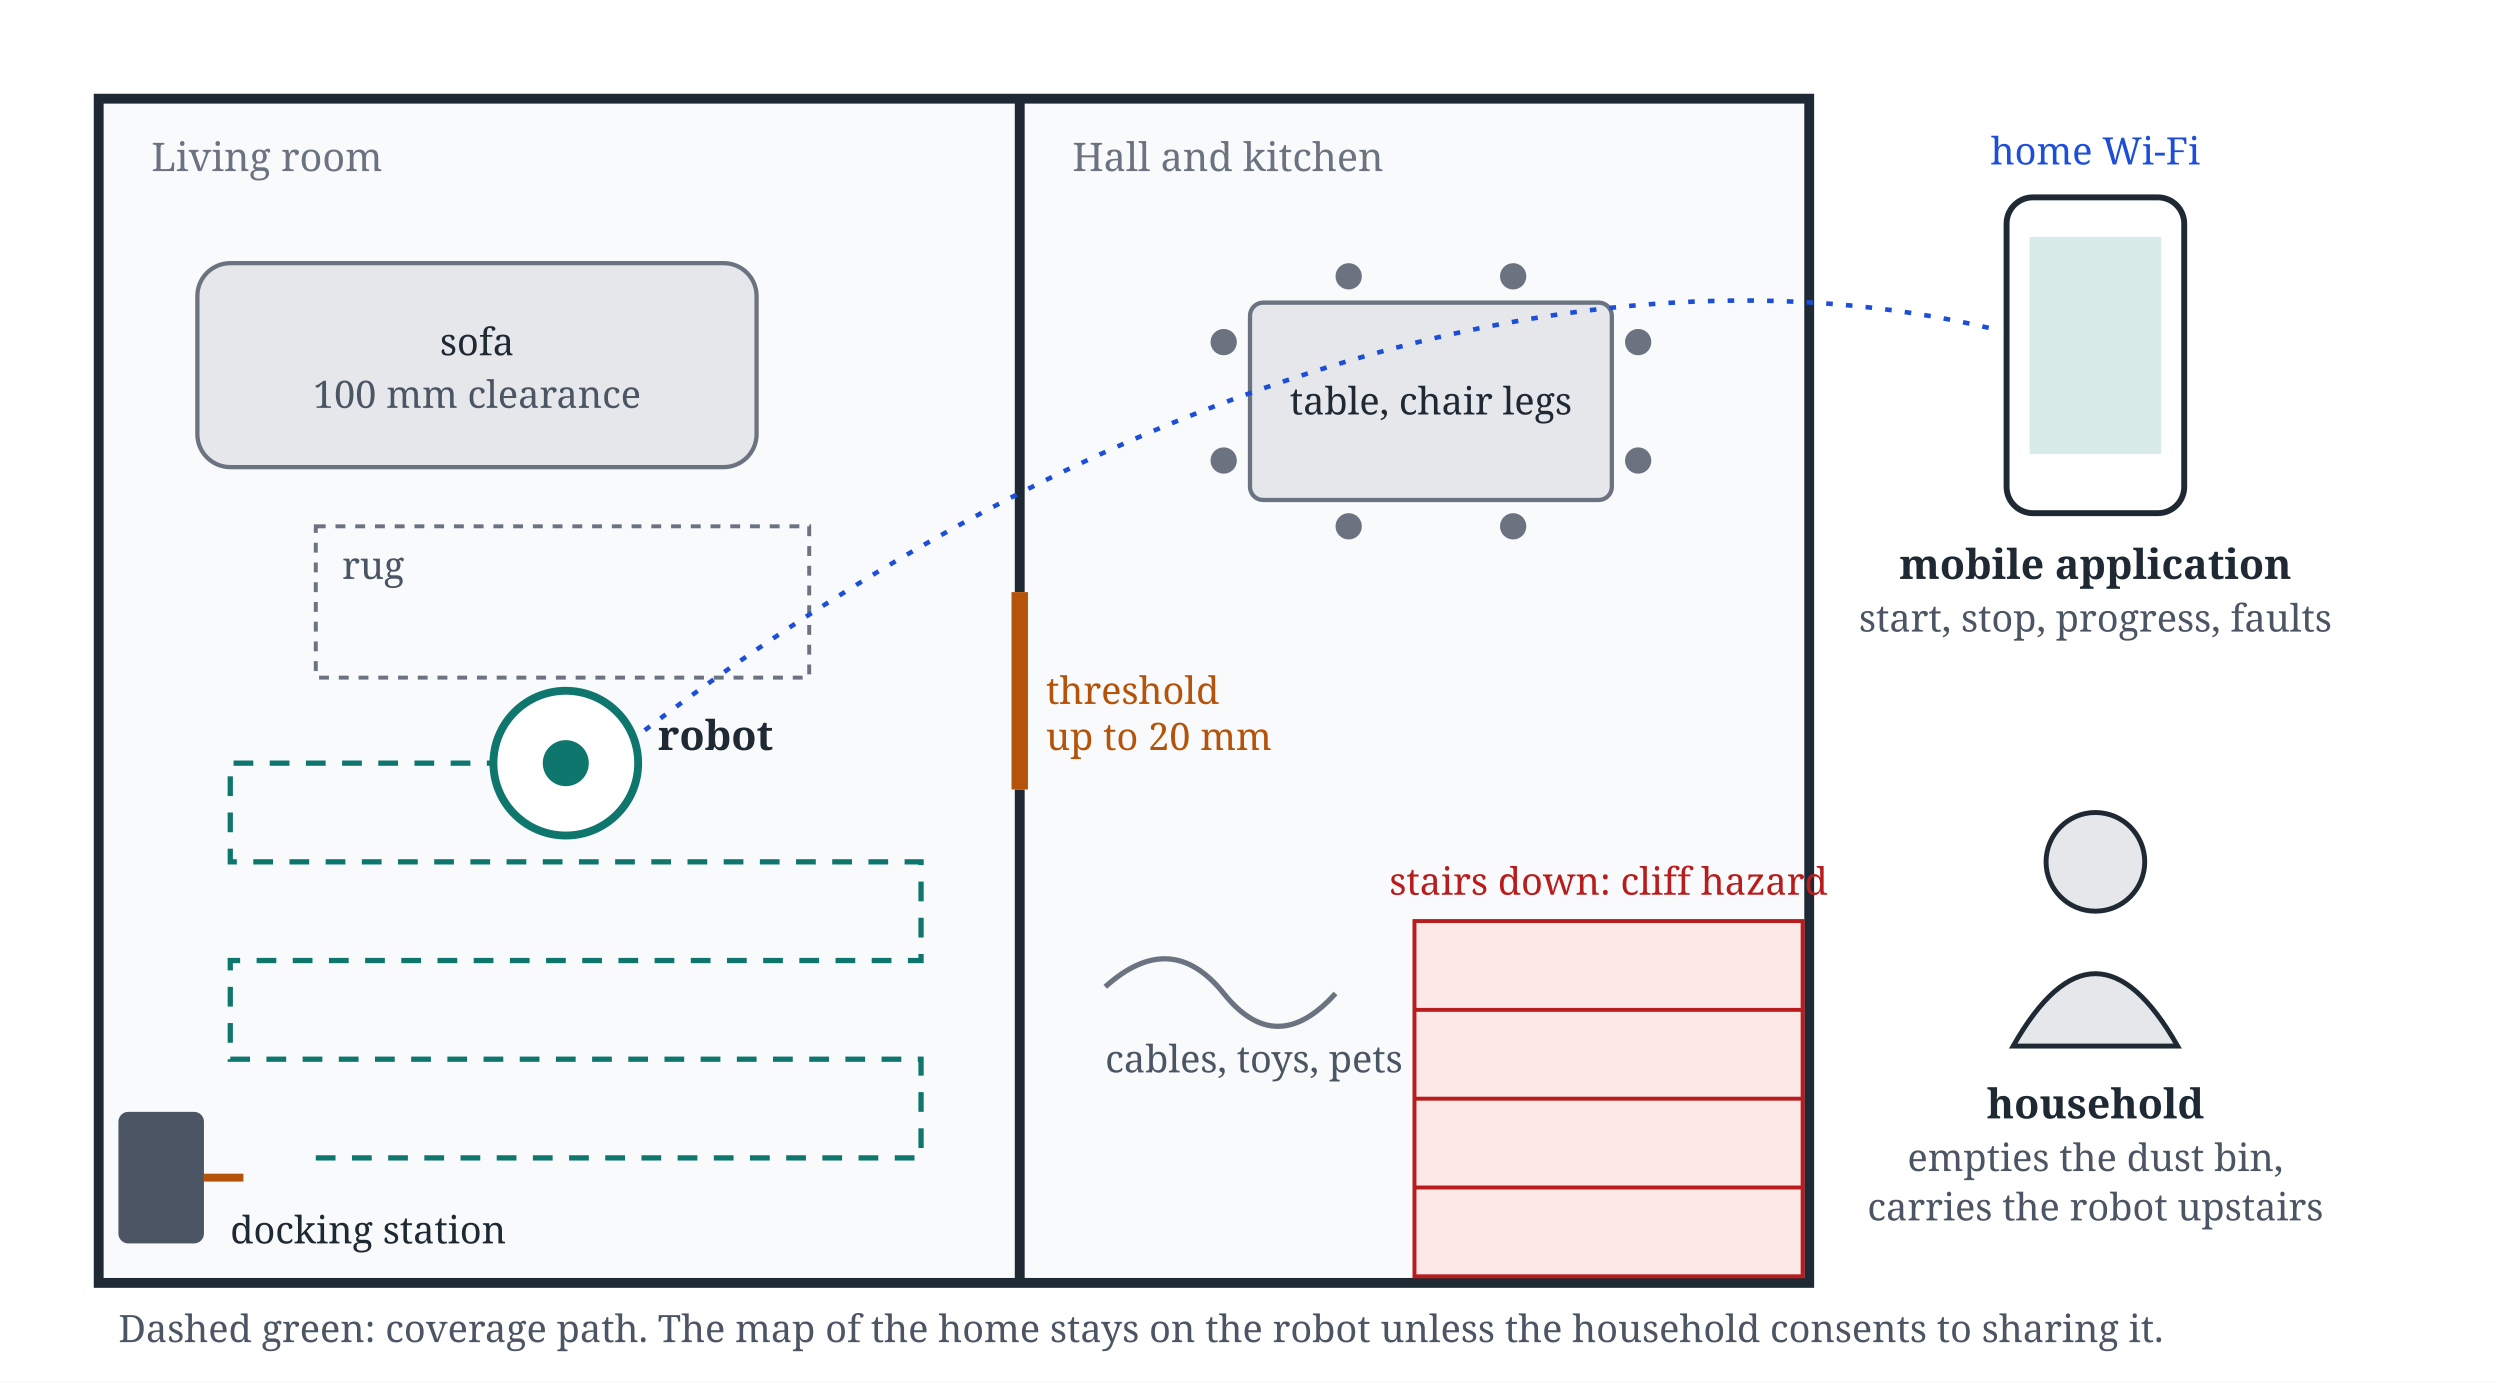
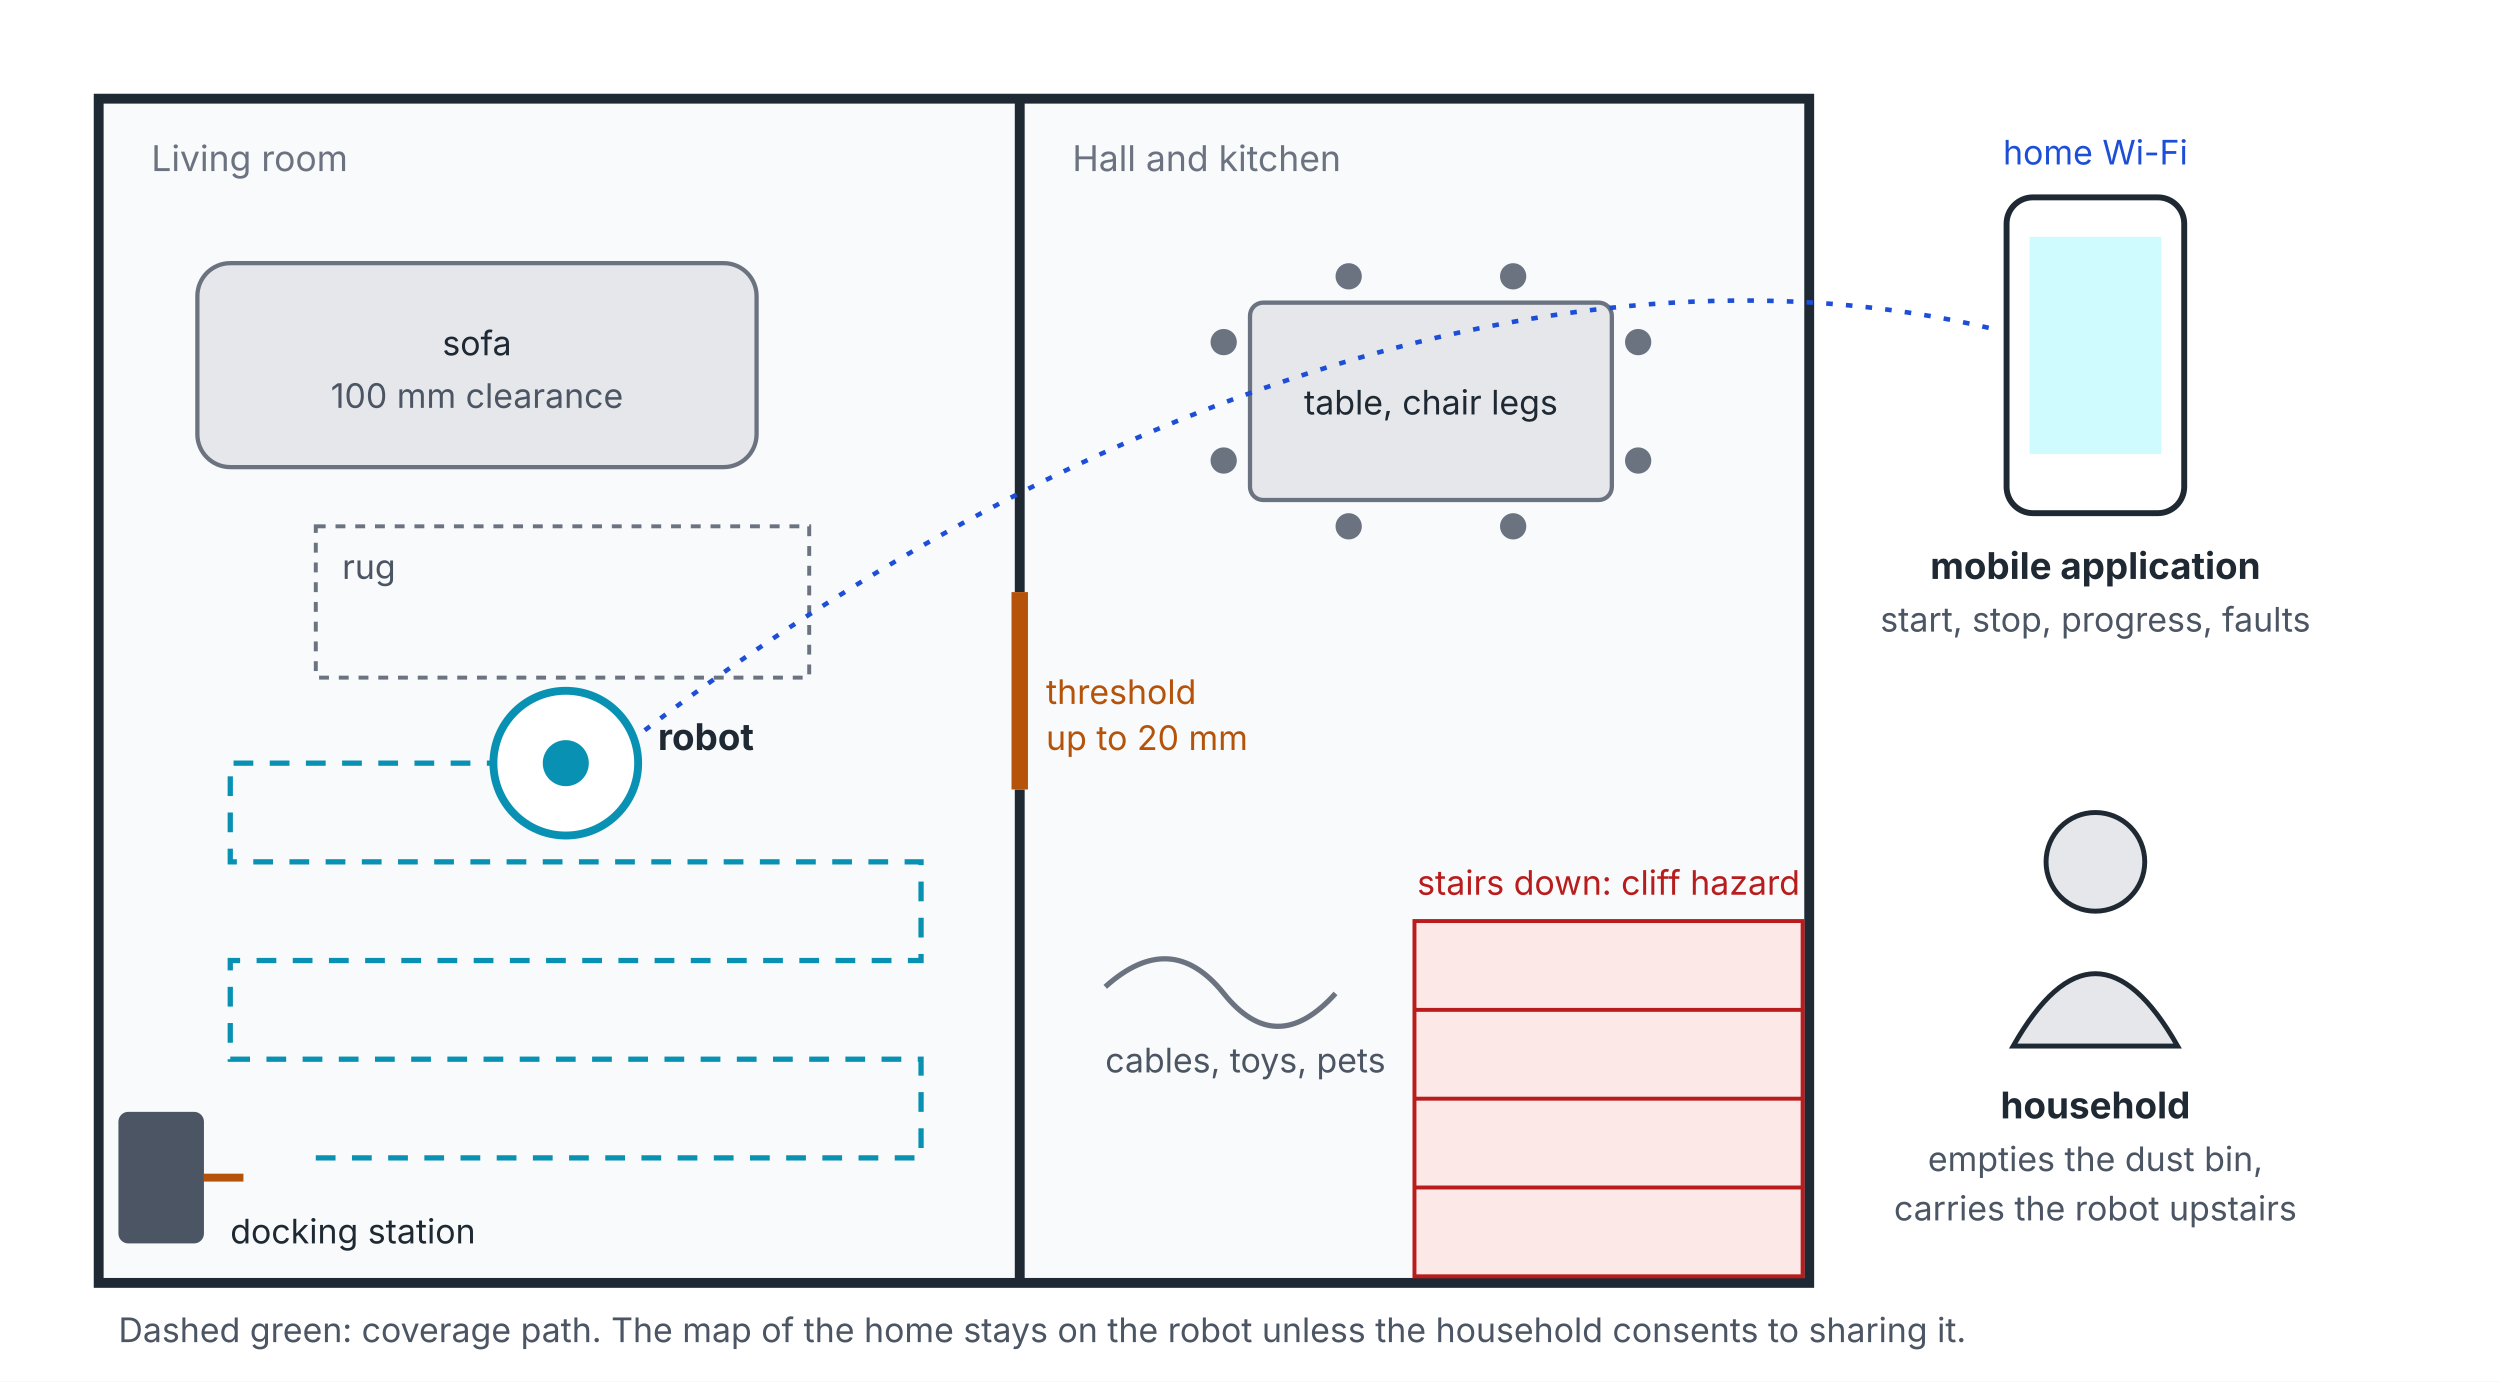
- <svg xmlns="http://www.w3.org/2000/svg" viewBox="0 0 760 420" width="760" height="420" font-family="Libertinus Serif, Georgia, serif" font-size="12.5" fill="#1f2933">
+ <svg xmlns="http://www.w3.org/2000/svg" viewBox="0 0 760 420" width="760" height="420" font-family="Inter, Helvetica, Arial, sans-serif" font-size="11.2" fill="#1f2933">
  <rect width="760" height="420" fill="#ffffff" />
  <rect x="30" y="30" width="520" height="360" fill="#f8fafb" stroke="#1f2933" stroke-width="3" />
  <path d="M 310 30 v 150 M 310 240 v 150" stroke="#1f2933" stroke-width="3" />
  <path d="M 310 180 v 60" stroke="#b45309" stroke-width="5" />
-   <text x="318" y="214" font-size="11.5" fill="#b45309">threshold</text>
-   <text x="318" y="228" font-size="11.5" fill="#b45309">up to 20 mm</text>
-   <text x="46" y="52" font-size="12" fill="#6b7280">Living room</text>
-   <text x="326" y="52" font-size="12" fill="#6b7280">Hall and kitchen</text>
-   <path d="M 96 352 H 280 V 322 H 70 V 292 H 280 V 262 H 70 V 232 H 150" fill="none" stroke="#0f766e" stroke-width="1.6" stroke-dasharray="6 5" />
+   <text x="318" y="214" font-size="10.3" fill="#b45309">threshold</text>
+   <text x="318" y="228" font-size="10.3" fill="#b45309">up to 20 mm</text>
+   <text x="46" y="52" font-size="10.8" fill="#6b7280">Living room</text>
+   <text x="326" y="52" font-size="10.8" fill="#6b7280">Hall and kitchen</text>
+   <path d="M 96 352 H 280 V 322 H 70 V 292 H 280 V 262 H 70 V 232 H 150" fill="none" stroke="#0891b2" stroke-width="1.6" stroke-dasharray="6 5" />
  <rect x="36" y="338" width="26" height="40" rx="3" fill="#4b5563" />
-   <text x="70" y="378" font-size="11.5">docking station</text>
-   <circle cx="172" cy="232" r="22" fill="#ffffff" stroke="#0f766e" stroke-width="2.4" />
-   <circle cx="172" cy="232" r="7" fill="#0f766e" />
+   <text x="70" y="378" font-size="10.3">docking station</text>
+   <circle cx="172" cy="232" r="22" fill="#ffffff" stroke="#0891b2" stroke-width="2.4" />
+   <circle cx="172" cy="232" r="7" fill="#0891b2" />
  <text x="200" y="228" font-weight="bold">robot</text>
  <rect x="60" y="80" width="170" height="62" rx="10" fill="#e5e7eb" stroke="#6b7280" stroke-width="1.3" />
-   <text x="145" y="108" text-anchor="middle" font-size="11.5">sofa</text>
-   <text x="145" y="124" text-anchor="middle" font-size="11.5" fill="#4b5563">100 mm clearance</text>
+   <text x="145" y="108" text-anchor="middle" font-size="10.3">sofa</text>
+   <text x="145" y="124" text-anchor="middle" font-size="10.3" fill="#4b5563">100 mm clearance</text>
  <rect x="96" y="160" width="150" height="46" fill="none" stroke="#6b7280" stroke-width="1.2" stroke-dasharray="3 3" />
-   <text x="104" y="176" font-size="11.5" fill="#4b5563">rug</text>
+   <text x="104" y="176" font-size="10.3" fill="#4b5563">rug</text>
  <rect x="380" y="92" width="110" height="60" rx="4" fill="#e5e7eb" stroke="#6b7280" stroke-width="1.3" />
  <g fill="#6b7280">
    <circle cx="372" cy="104" r="4" />
    <circle cx="372" cy="140" r="4" />
    <circle cx="498" cy="104" r="4" />
    <circle cx="498" cy="140" r="4" />
    <circle cx="410" cy="84" r="4" />
    <circle cx="460" cy="84" r="4" />
    <circle cx="410" cy="160" r="4" />
    <circle cx="460" cy="160" r="4" />
  </g>
-   <text x="435" y="126" text-anchor="middle" font-size="11.5">table, chair legs</text>
+   <text x="435" y="126" text-anchor="middle" font-size="10.3">table, chair legs</text>
  <g stroke="#b91c1c" stroke-width="1.2" fill="#fde8e8">
    <rect x="430" y="280" width="118" height="108" />
    <path d="M 430 307 h 118 M 430 334 h 118 M 430 361 h 118" fill="none" />
  </g>
-   <text x="489" y="272" text-anchor="middle" font-size="11.5" fill="#b91c1c">stairs down: cliff hazard</text>
+   <text x="489" y="272" text-anchor="middle" font-size="10.3" fill="#b91c1c">stairs down: cliff hazard</text>
  <path d="M 336 300 q 20 -18 36 2 t 34 0" fill="none" stroke="#6b7280" stroke-width="1.6" />
-   <text x="336" y="326" font-size="11.5" fill="#4b5563">cables, toys, pets</text>
+   <text x="336" y="326" font-size="10.3" fill="#4b5563">cables, toys, pets</text>
  <rect x="610" y="60" width="54" height="96" rx="8" fill="#ffffff" stroke="#1f2933" stroke-width="1.8" />
-   <rect x="617" y="72" width="40" height="66" fill="#d9ebe9" />
+   <rect x="617" y="72" width="40" height="66" fill="#cffafe" />
  <text x="637" y="176" text-anchor="middle" font-weight="bold">mobile application</text>
-   <text x="637" y="192" text-anchor="middle" font-size="11.5" fill="#4b5563">start, stop, progress, faults</text>
+   <text x="637" y="192" text-anchor="middle" font-size="10.3" fill="#4b5563">start, stop, progress, faults</text>
  <path d="M 196 222 C 330 120 480 70 606 100" fill="none" stroke="#1d4ed8" stroke-width="1.4" stroke-dasharray="2 4" />
-   <text x="637" y="50" text-anchor="middle" font-size="11.5" fill="#1d4ed8">home Wi-Fi</text>
+   <text x="637" y="50" text-anchor="middle" font-size="10.3" fill="#1d4ed8">home Wi-Fi</text>
  <circle cx="637" cy="262" r="15" fill="#e5e7eb" stroke="#1f2933" stroke-width="1.5" />
  <path d="M 612 318 q 25 -44 50 0 z" fill="#e5e7eb" stroke="#1f2933" stroke-width="1.5" />
  <text x="637" y="340" text-anchor="middle" font-weight="bold">household</text>
-   <text x="637" y="356" text-anchor="middle" font-size="11.5" fill="#4b5563">empties the dust bin,</text>
-   <text x="637" y="371" text-anchor="middle" font-size="11.5" fill="#4b5563">carries the robot upstairs</text>
+   <text x="637" y="356" text-anchor="middle" font-size="10.3" fill="#4b5563">empties the dust bin,</text>
+   <text x="637" y="371" text-anchor="middle" font-size="10.3" fill="#4b5563">carries the robot upstairs</text>
  <path d="M 62 358 h 12" stroke="#b45309" stroke-width="2.4" />
-   <text x="36" y="408" font-size="11.5" fill="#4b5563">Dashed green: coverage path. The map of the home stays on the robot unless the household consents to sharing it.</text>
+   <text x="36" y="408" font-size="10.3" fill="#4b5563">Dashed green: coverage path. The map of the home stays on the robot unless the household consents to sharing it.</text>
</svg>
